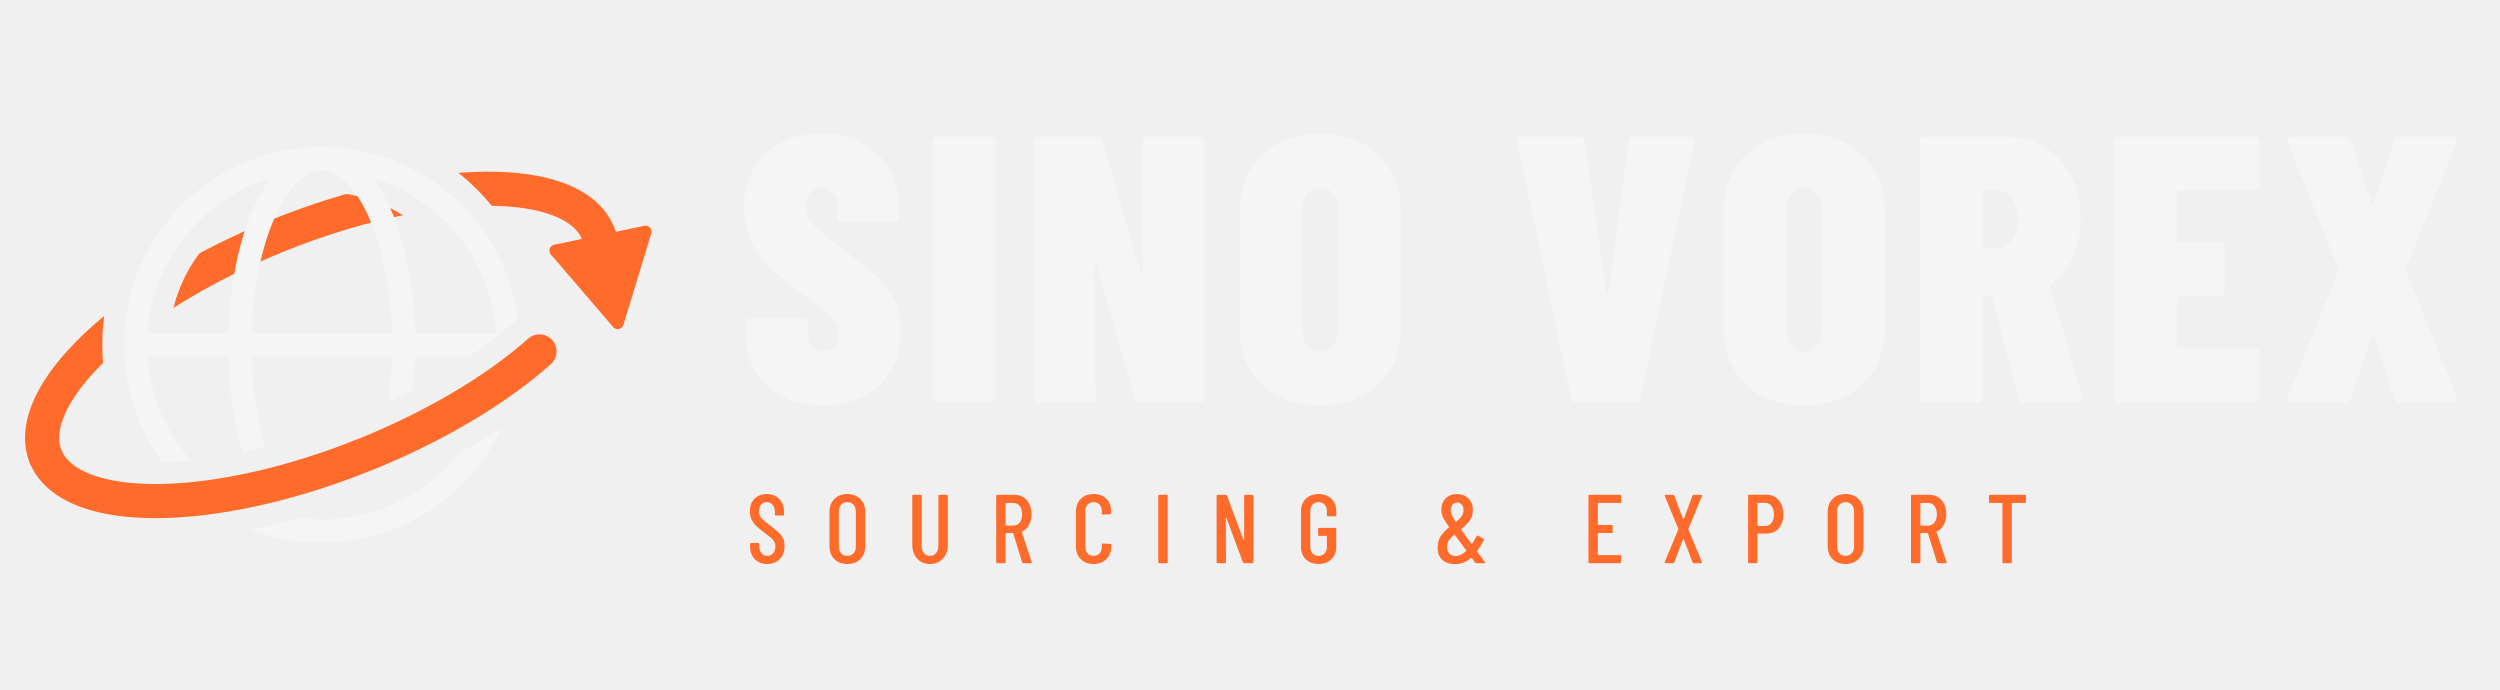
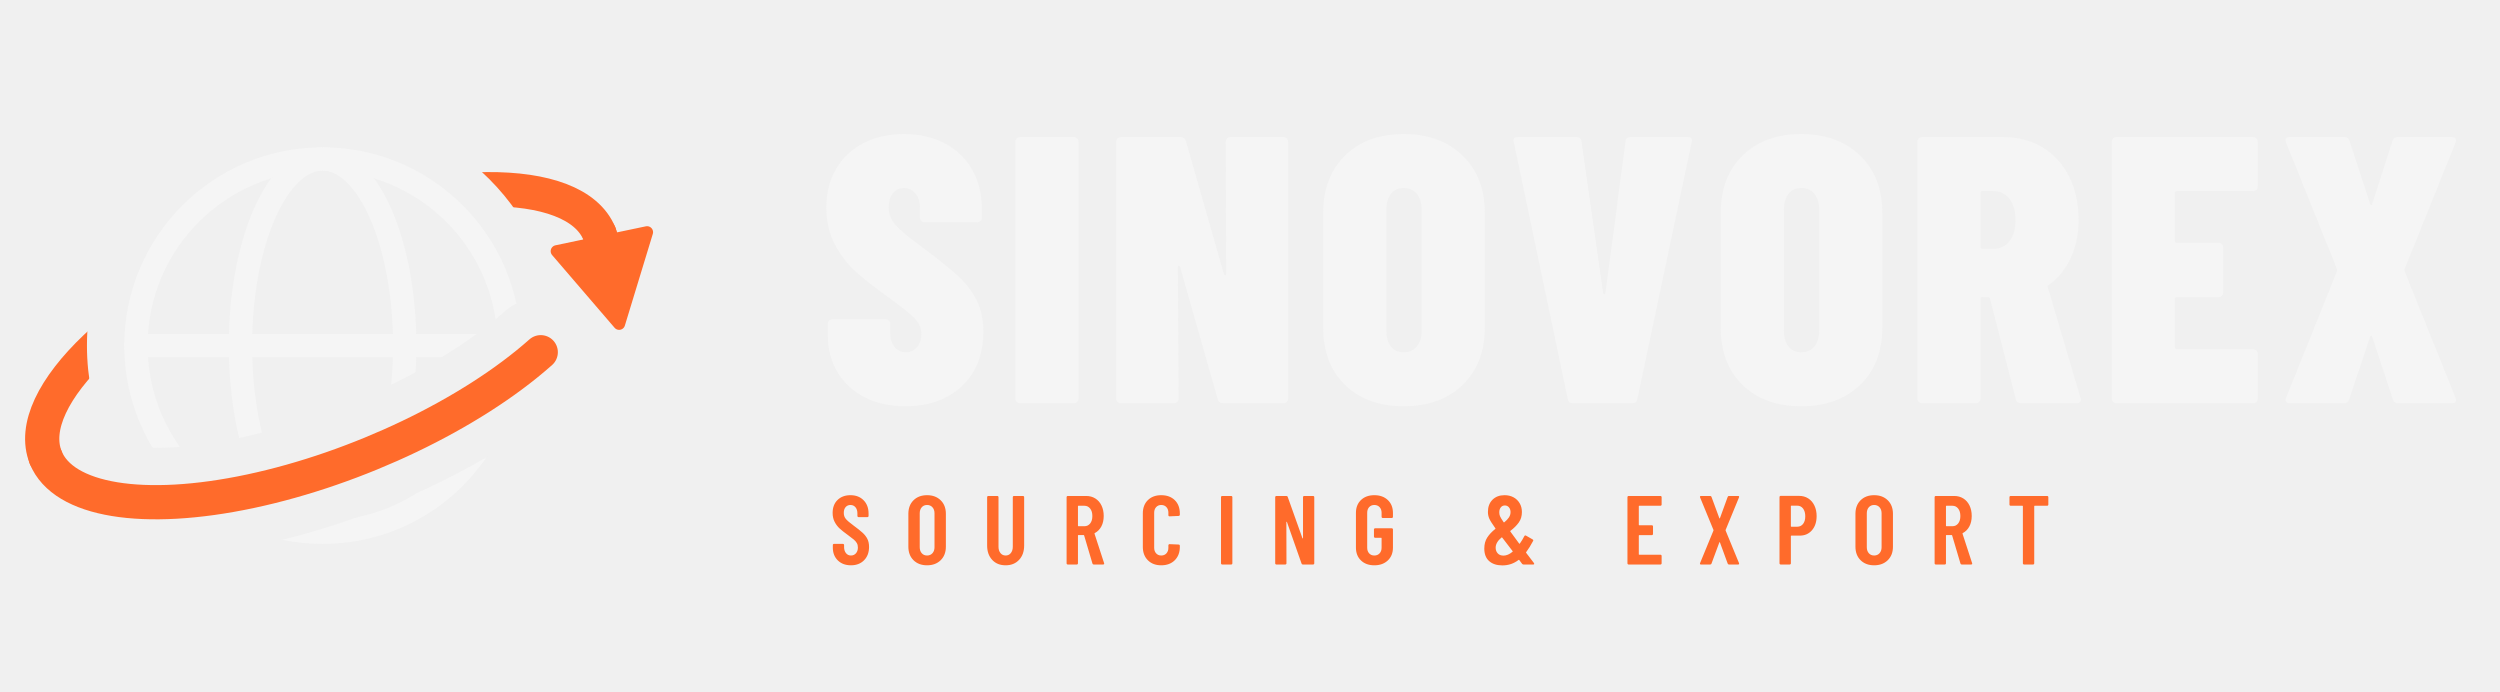
- <svg xmlns="http://www.w3.org/2000/svg" viewBox="0 0 435 120" width="435" height="120">
+ <svg xmlns="http://www.w3.org/2000/svg" viewBox="0 0 434 120" width="434" height="120">
  <defs>
    <mask id="m1g" maskUnits="userSpaceOnUse" x="-106" y="-102" width="324" height="324">
      <rect x="-106" y="-102" width="324" height="324" fill="#fff" />
-       <g fill="none" stroke="#000" stroke-width="13.500" stroke-linecap="round">
+       <g fill="none" stroke="#000" stroke-width="18.900" stroke-linecap="round">
        <path d="M93.874,61.145 A51.840,20.520 -22 0 1 7.935,79.420" />
        <path d="M104.065,40.580 A51.840,20.520 -22 0 1 104.484,41.955" />
      </g>
-       <path d="M107.480,56.224 L96.636,43.603 L112.332,40.307 Z" fill="#000" stroke="#000" stroke-width="7.560" stroke-linejoin="round" />
+       <path d="M107.480,56.224 L96.636,43.603 L112.332,40.307 Z" fill="#000" stroke="#000" stroke-width="12.960" stroke-linejoin="round" />
    </mask>
    <mask id="m1i" maskUnits="userSpaceOnUse" x="-106" y="-102" width="324" height="324">
      <rect x="-106" y="-102" width="324" height="324" fill="#fff" />
      <path d="M93.874,61.145 A51.840,20.520 -22 0 1 7.935,79.420 L7.935,222.000 L93.874,222.000 Z" fill="#000" />
    </mask>
    <mask id="m1b" maskUnits="userSpaceOnUse" x="-106" y="-102" width="324" height="324">
      <rect x="-106" y="-102" width="324" height="324" fill="#fff" />
-       <circle cx="56" cy="60" r="32.400" fill="none" stroke="#000" stroke-width="11.610" />
+       <circle cx="56" cy="60" r="40.905" fill="#000" />
    </mask>
  </defs>
  <path d="M7.935,79.420 A51.840,20.520 -22 0 1 104.065,40.580" fill="none" stroke="#FF6B2B" stroke-width="5.940" stroke-linecap="round" mask="url(#m1b)" />
  <g mask="url(#m1g)" stroke-linecap="round">
    <circle cx="56" cy="60" r="32.400" fill="none" stroke="#F5F5F5" stroke-width="4.050" />
    <g mask="url(#m1i)">
      <ellipse cx="56" cy="60" rx="14.256" ry="32.400" fill="none" stroke="#F5F5F5" stroke-width="4.050" />
      <path d="M23.600,60 H88.400" stroke="#F5F5F5" stroke-width="4.050" />
    </g>
  </g>
  <g fill="none" stroke="#FF6B2B" stroke-width="5.940" stroke-linecap="round">
    <path d="M93.874,61.145 A51.840,20.520 -22 0 1 7.935,79.420" />
    <path d="M104.065,40.580 A51.840,20.520 -22 0 1 104.484,41.955" />
  </g>
  <path d="M107.480,56.224 L96.636,43.603 L112.332,40.307 Z" fill="#FF6B2B" stroke="#FF6B2B" stroke-width="2.079" stroke-linejoin="round" />
-   <path d="M129.716 58.252V56.206Q129.716 55.876 129.947 55.645Q130.178 55.414 130.508 55.414H139.748Q140.078 55.414 140.309 55.645Q140.54 55.876 140.54 56.206V57.724Q140.54 59.308 141.299 60.232Q142.058 61.156 143.246 61.156Q144.434 61.156 145.193 60.265Q145.952 59.374 145.952 57.988Q145.952 56.47 144.764 55.249Q143.576 54.028 140.012 51.454Q136.712 49.078 134.6 47.197Q132.488 45.316 130.97 42.511Q129.452 39.706 129.452 36.01Q129.452 32.248 131.135 29.344Q132.818 26.44 135.887 24.856Q138.956 23.272 142.916 23.272Q146.942 23.272 150.011 24.889Q153.08 26.506 154.763 29.443Q156.446 32.38 156.446 36.208V37.792Q156.446 38.122 156.215 38.353Q155.984 38.584 155.654 38.584H146.48Q146.15 38.584 145.919 38.353Q145.688 38.122 145.688 37.792V35.944Q145.688 34.492 144.896 33.568Q144.104 32.644 142.916 32.644Q141.728 32.644 141.002 33.568Q140.276 34.492 140.276 36.01Q140.276 37.66 141.398 38.98Q142.52 40.3 145.952 42.808Q150.11 45.91 152.222 47.824Q154.334 49.738 155.522 52.081Q156.71 54.424 156.71 57.592Q156.71 63.532 152.981 67.03Q149.252 70.528 143.18 70.528Q139.154 70.528 136.118 68.977Q133.082 67.426 131.399 64.621Q129.716 61.816 129.716 58.252ZM162.274 69.208V24.592Q162.274 24.262 162.505 24.031Q162.736 23.8 163.066 23.8H172.438Q172.768 23.8 172.999 24.031Q173.23 24.262 173.23 24.592V69.208Q173.23 69.538 172.999 69.769Q172.768 70.0 172.438 70.0H163.066Q162.736 70.0 162.505 69.769Q162.274 69.538 162.274 69.208ZM199.584 23.8H208.824Q209.154 23.8 209.385 24.031Q209.616 24.262 209.616 24.592V69.208Q209.616 69.538 209.385 69.769Q209.154 70.0 208.824 70.0H198.33Q197.604 70.0 197.406 69.34L190.872 46.372Q190.806 46.174 190.641 46.141Q190.476 46.108 190.476 46.372L190.608 69.208Q190.608 69.538 190.377 69.769Q190.146 70.0 189.816 70.0H180.576Q180.246 70.0 180.015 69.769Q179.784 69.538 179.784 69.208V24.592Q179.784 24.262 180.015 24.031Q180.246 23.8 180.576 23.8H190.938Q191.664 23.8 191.862 24.46L198.462 47.56Q198.528 47.758 198.693 47.758Q198.858 47.758 198.858 47.494L198.792 24.592Q198.792 24.262 199.023 24.031Q199.254 23.8 199.584 23.8ZM215.708 56.866V36.934Q215.708 30.73 219.503 27.001Q223.298 23.272 229.7 23.272Q236.036 23.272 239.897 27.001Q243.758 30.73 243.758 36.934V56.866Q243.758 63.136 239.897 66.832Q236.036 70.528 229.7 70.528Q223.298 70.528 219.503 66.832Q215.708 63.136 215.708 56.866ZM232.802 57.328V36.472Q232.802 34.69 231.977 33.667Q231.152 32.644 229.7 32.644Q228.248 32.644 227.456 33.667Q226.664 34.69 226.664 36.472V57.328Q226.664 59.11 227.456 60.133Q228.248 61.156 229.7 61.156Q231.152 61.156 231.977 60.133Q232.802 59.11 232.802 57.328ZM273.366 69.274 263.994 24.658 263.928 24.394Q263.928 23.8 264.654 23.8H274.884Q275.676 23.8 275.742 24.526L279.504 50.86Q279.57 51.124 279.735 51.091Q279.9 51.058 279.9 50.86L283.398 24.526Q283.464 23.8 284.256 23.8H294.222Q295.08 23.8 294.882 24.658L285.444 69.274Q285.312 70.0 284.586 70.0H274.224Q273.498 70.0 273.366 69.274ZM299.918 56.866V36.934Q299.918 30.73 303.713 27.001Q307.508 23.272 313.91 23.272Q320.246 23.272 324.107 27.001Q327.968 30.73 327.968 36.934V56.866Q327.968 63.136 324.107 66.832Q320.246 70.528 313.91 70.528Q307.508 70.528 303.713 66.832Q299.918 63.136 299.918 56.866ZM317.012 57.328V36.472Q317.012 34.69 316.187 33.667Q315.362 32.644 313.91 32.644Q312.458 32.644 311.666 33.667Q310.874 34.69 310.874 36.472V57.328Q310.874 59.11 311.666 60.133Q312.458 61.156 313.91 61.156Q315.362 61.156 316.187 60.133Q317.012 59.11 317.012 57.328ZM351.154 69.34 346.666 51.85Q346.6 51.586 346.336 51.586H345.346Q345.016 51.586 345.016 51.916V69.208Q345.016 69.538 344.785 69.769Q344.554 70.0 344.224 70.0H334.852Q334.522 70.0 334.291 69.769Q334.06 69.538 334.06 69.208V24.592Q334.06 24.262 334.291 24.031Q334.522 23.8 334.852 23.8H349.042Q352.87 23.8 355.84 25.615Q358.81 27.43 360.427 30.697Q362.044 33.964 362.044 38.122Q362.044 41.818 360.691 44.755Q359.338 47.692 356.896 49.474Q356.764 49.54 356.698 49.639Q356.632 49.738 356.698 49.87L362.374 69.076L362.44 69.34Q362.44 70.0 361.714 70.0H352.078Q351.352 70.0 351.154 69.34ZM345.016 33.502V42.874Q345.016 43.204 345.346 43.204H347.194Q348.976 43.204 350.032 41.884Q351.088 40.564 351.088 38.254Q351.088 35.812 350.032 34.492Q348.976 33.172 347.194 33.172H345.346Q345.016 33.172 345.016 33.502ZM392.358 33.172H379.092Q378.762 33.172 378.762 33.502V41.818Q378.762 42.148 379.092 42.148H386.352Q386.682 42.148 386.913 42.379Q387.144 42.61 387.144 42.94V50.794Q387.144 51.124 386.913 51.355Q386.682 51.586 386.352 51.586H379.092Q378.762 51.586 378.762 51.916V60.298Q378.762 60.628 379.092 60.628H392.358Q392.688 60.628 392.919 60.859Q393.15 61.09 393.15 61.42V69.208Q393.15 69.538 392.919 69.769Q392.688 70.0 392.358 70.0H368.598Q368.268 70.0 368.037 69.769Q367.806 69.538 367.806 69.208V24.592Q367.806 24.262 368.037 24.031Q368.268 23.8 368.598 23.8H392.358Q392.688 23.8 392.919 24.031Q393.15 24.262 393.15 24.592V32.38Q393.15 32.71 392.919 32.941Q392.688 33.172 392.358 33.172ZM398.054 69.076 406.898 47.098Q406.964 46.9 406.898 46.702L398.054 24.724Q397.988 24.592 397.988 24.328Q397.988 23.8 398.648 23.8H408.218Q408.878 23.8 409.076 24.46L412.64 35.35Q412.706 35.614 412.838 35.614Q412.97 35.614 413.036 35.35L416.534 24.46Q416.732 23.8 417.392 23.8H426.896Q427.358 23.8 427.49 24.064Q427.622 24.328 427.49 24.724L418.646 46.702Q418.58 46.9 418.646 47.098L427.49 69.076Q427.556 69.208 427.556 69.472Q427.556 70.0 426.896 70.0H417.458Q416.798 70.0 416.6 69.34L413.036 58.516Q412.97 58.252 412.838 58.285Q412.706 58.318 412.64 58.516L409.01 69.34Q408.812 70.0 408.152 70.0H398.648Q398.186 70.0 398.054 69.736Q397.922 69.472 398.054 69.076Z" fill="#F5F5F5" />
-   <path d="M133.502 98.136Q132.159 98.136 131.334 97.295Q130.51 96.453 130.51 95.093L130.51 94.651Q130.51 94.481 130.68 94.481L131.938 94.481Q132.108 94.481 132.108 94.651L132.108 95.008Q132.108 95.79 132.499 96.258Q132.89 96.725 133.502 96.725Q134.114 96.725 134.513 96.275Q134.913 95.824 134.913 95.093Q134.913 94.6 134.7 94.226Q134.488 93.852 134.139 93.554Q133.791 93.257 133.009 92.679Q132.142 92.033 131.649 91.574Q131.156 91.115 130.816 90.469Q130.476 89.823 130.476 88.956Q130.476 87.579 131.292 86.771Q132.108 85.964 133.417 85.964Q134.777 85.964 135.601 86.831Q136.426 87.698 136.426 89.109L136.426 89.534Q136.426 89.704 136.256 89.704L134.998 89.704Q134.828 89.704 134.828 89.534L134.828 89.075Q134.828 88.31 134.437 87.842Q134.046 87.375 133.417 87.375Q132.822 87.375 132.448 87.791Q132.074 88.208 132.074 88.956Q132.074 89.636 132.448 90.103Q132.822 90.571 133.893 91.353Q134.913 92.118 135.431 92.594Q135.95 93.07 136.231 93.639Q136.511 94.209 136.511 94.991Q136.511 96.419 135.678 97.278Q134.845 98.136 133.502 98.136ZM147.422 98.136Q146.028 98.136 145.178 97.286Q144.328 96.436 144.328 95.025L144.328 89.092Q144.328 87.681 145.178 86.822Q146.028 85.964 147.422 85.964Q148.833 85.964 149.692 86.822Q150.55 87.681 150.55 89.092L150.55 95.025Q150.55 96.436 149.692 97.286Q148.833 98.136 147.422 98.136ZM147.422 96.725Q148.102 96.725 148.51 96.275Q148.918 95.824 148.918 95.093L148.918 89.007Q148.918 88.276 148.51 87.825Q148.102 87.375 147.422 87.375Q146.759 87.375 146.36 87.825Q145.96 88.276 145.96 89.007L145.96 95.093Q145.96 95.824 146.36 96.275Q146.759 96.725 147.422 96.725ZM161.819 98.136Q160.425 98.136 159.583 97.21Q158.742 96.283 158.742 94.77L158.742 86.27Q158.742 86.1 158.912 86.1L160.204 86.1Q160.374 86.1 160.374 86.27L160.374 94.94Q160.374 95.739 160.773 96.232Q161.173 96.725 161.819 96.725Q162.482 96.725 162.881 96.232Q163.281 95.739 163.281 94.94L163.281 86.27Q163.281 86.1 163.451 86.1L164.743 86.1Q164.913 86.1 164.913 86.27L164.913 94.77Q164.913 96.283 164.063 97.21Q163.213 98.136 161.819 98.136ZM178.068 98Q177.915 98 177.864 97.864L176.3 92.798Q176.283 92.747 176.232 92.747L175.042 92.747Q174.974 92.747 174.974 92.815L174.974 97.83Q174.974 98 174.804 98L173.512 98Q173.342 98 173.342 97.83L173.342 86.27Q173.342 86.1 173.512 86.1L176.555 86.1Q177.422 86.1 178.085 86.525Q178.748 86.95 179.113 87.723Q179.479 88.497 179.479 89.483Q179.479 90.554 179.037 91.344Q178.595 92.135 177.83 92.492Q177.779 92.543 177.796 92.594L179.53 97.813L179.547 97.881Q179.547 98 179.394 98L178.068 98ZM175.042 87.511Q174.974 87.511 174.974 87.579L174.974 91.387Q174.974 91.455 175.042 91.455L176.3 91.455Q176.997 91.455 177.422 90.919Q177.847 90.384 177.847 89.5Q177.847 88.582 177.422 88.046Q176.997 87.511 176.3 87.511L175.042 87.511ZM190.271 98.136Q188.894 98.136 188.053 97.295Q187.211 96.453 187.211 95.059L187.211 89.024Q187.211 87.63 188.053 86.797Q188.894 85.964 190.271 85.964Q191.665 85.964 192.507 86.797Q193.348 87.63 193.348 89.024L193.348 89.296Q193.348 89.466 193.178 89.466L191.886 89.534Q191.716 89.534 191.716 89.364L191.716 88.922Q191.716 88.225 191.317 87.8Q190.917 87.375 190.271 87.375Q189.625 87.375 189.234 87.8Q188.843 88.225 188.843 88.922L188.843 95.178Q188.843 95.875 189.234 96.3Q189.625 96.725 190.271 96.725Q190.917 96.725 191.317 96.3Q191.716 95.875 191.716 95.178L191.716 94.736Q191.716 94.566 191.886 94.566L193.178 94.634Q193.348 94.634 193.348 94.804L193.348 95.059Q193.348 96.453 192.507 97.295Q191.665 98.136 190.271 98.136ZM201.709 98Q201.539 98 201.539 97.83L201.539 86.27Q201.539 86.1 201.709 86.1L203.001 86.1Q203.171 86.1 203.171 86.27L203.171 97.83Q203.171 98 203.001 98L201.709 98ZM216.48 86.27Q216.48 86.1 216.65 86.1L217.925 86.1Q218.095 86.1 218.095 86.27L218.095 97.83Q218.095 98 217.925 98L216.463 98Q216.327 98 216.276 97.864L213.386 90.095Q213.369 90.061 213.335 90.069Q213.301 90.078 213.301 90.112L213.318 97.83Q213.318 98 213.148 98L211.856 98Q211.686 98 211.686 97.83L211.686 86.27Q211.686 86.1 211.856 86.1L213.301 86.1Q213.437 86.1 213.488 86.236L216.395 94.005Q216.412 94.056 216.446 94.048Q216.48 94.039 216.48 93.988L216.48 86.27ZM229.431 98.136Q228.054 98.136 227.212 97.32Q226.371 96.504 226.371 95.161L226.371 88.939Q226.371 87.596 227.212 86.78Q228.054 85.964 229.431 85.964Q230.808 85.964 231.658 86.78Q232.508 87.596 232.508 88.956L232.508 89.67Q232.508 89.84 232.338 89.84L231.046 89.84Q230.876 89.84 230.876 89.67L230.876 88.922Q230.876 88.225 230.476 87.8Q230.077 87.375 229.431 87.375Q228.785 87.375 228.385 87.8Q227.986 88.225 227.986 88.922L227.986 95.178Q227.986 95.875 228.385 96.3Q228.785 96.725 229.431 96.725Q230.077 96.725 230.476 96.3Q230.876 95.875 230.876 95.178L230.876 93.308Q230.876 93.24 230.808 93.24L229.516 93.24Q229.346 93.24 229.346 93.07L229.346 92.016Q229.346 91.846 229.516 91.846L232.338 91.846Q232.508 91.846 232.508 92.016L232.508 95.161Q232.508 96.504 231.658 97.32Q230.808 98.136 229.431 98.136ZM258.376 97.796Q258.41 97.83 258.41 97.898Q258.41 97.932 258.376 97.966Q258.342 98 258.274 98L256.88 98Q256.761 98 256.659 97.898L256.081 97.065Q256.03 97.014 255.979 97.065Q255.35 97.626 254.662 97.89Q253.973 98.153 253.157 98.153Q251.763 98.153 250.956 97.414Q250.148 96.674 250.148 95.28Q250.148 94.124 250.675 93.316Q251.202 92.509 252.12 91.778Q252.171 91.761 252.137 91.693Q251.542 90.843 251.262 90.358Q250.981 89.874 250.888 89.525Q250.794 89.177 250.794 88.735Q250.794 87.477 251.542 86.72Q252.29 85.964 253.497 85.964Q254.721 85.964 255.503 86.729Q256.285 87.494 256.285 88.752Q256.285 89.789 255.75 90.545Q255.214 91.302 254.262 92.05Q254.211 92.067 254.245 92.135L255.061 93.291L256.047 94.634Q256.081 94.702 256.149 94.634Q256.2 94.532 256.336 94.328Q256.744 93.648 256.948 93.274Q256.982 93.206 257.05 93.189Q257.118 93.172 257.186 93.206L258.138 93.75Q258.274 93.835 258.206 93.988Q257.696 94.94 257.033 95.875Q257.016 95.926 257.033 95.977L258.376 97.796ZM253.548 87.443Q253.055 87.443 252.741 87.808Q252.426 88.174 252.426 88.786Q252.426 89.211 252.579 89.576Q252.732 89.942 253.276 90.775Q253.327 90.843 253.378 90.792Q254.007 90.265 254.33 89.797Q254.653 89.33 254.653 88.752Q254.653 88.174 254.347 87.808Q254.041 87.443 253.548 87.443ZM253.327 96.742Q254.211 96.742 255.112 95.875Q255.163 95.824 255.129 95.773L253.106 93.036Q253.072 92.985 253.021 93.036Q252.426 93.563 252.103 94.065Q251.78 94.566 251.78 95.178Q251.78 95.875 252.18 96.309Q252.579 96.742 253.327 96.742ZM282.086 87.341Q282.086 87.511 281.916 87.511L278.091 87.511Q278.023 87.511 278.023 87.579L278.023 91.268Q278.023 91.336 278.091 91.336L280.437 91.336Q280.607 91.336 280.607 91.506L280.607 92.577Q280.607 92.747 280.437 92.747L278.091 92.747Q278.023 92.747 278.023 92.815L278.023 96.521Q278.023 96.589 278.091 96.589L281.916 96.589Q282.086 96.589 282.086 96.759L282.086 97.83Q282.086 98 281.916 98L276.561 98Q276.391 98 276.391 97.83L276.391 86.27Q276.391 86.1 276.561 86.1L281.916 86.1Q282.086 86.1 282.086 86.27L282.086 87.341ZM289.801 98Q289.716 98 289.674 97.941Q289.631 97.881 289.665 97.796L292.028 92.101Q292.062 92.05 292.028 91.999L289.665 86.304L289.648 86.236Q289.648 86.1 289.801 86.1L291.127 86.1Q291.263 86.1 291.314 86.236L292.861 90.333Q292.878 90.384 292.912 90.384Q292.946 90.384 292.963 90.333L294.493 86.236Q294.544 86.1 294.68 86.1L296.006 86.1Q296.091 86.1 296.134 86.159Q296.176 86.219 296.142 86.304L293.779 92.016Q293.762 92.067 293.779 92.118L296.142 97.796L296.159 97.864Q296.159 98 296.006 98L294.697 98Q294.561 98 294.51 97.864L292.963 93.784Q292.946 93.733 292.912 93.733Q292.878 93.733 292.861 93.784L291.314 97.864Q291.263 98 291.127 98L289.801 98ZM307.376 86.083Q308.685 86.083 309.493 87.026Q310.3 87.97 310.3 89.5Q310.3 90.996 309.518 91.914Q308.736 92.832 307.461 92.832L305.863 92.832Q305.795 92.832 305.795 92.9L305.795 97.83Q305.795 98 305.625 98L304.333 98Q304.163 98 304.163 97.83L304.163 86.253Q304.163 86.083 304.333 86.083L307.376 86.083ZM307.121 91.523Q307.818 91.523 308.243 90.987Q308.668 90.452 308.668 89.534Q308.668 88.599 308.243 88.046Q307.818 87.494 307.121 87.494L305.863 87.494Q305.795 87.494 305.795 87.562L305.795 91.455Q305.795 91.523 305.863 91.523L307.121 91.523ZM321.11 98.136Q319.716 98.136 318.866 97.286Q318.016 96.436 318.016 95.025L318.016 89.092Q318.016 87.681 318.866 86.822Q319.716 85.964 321.11 85.964Q322.521 85.964 323.379 86.822Q324.238 87.681 324.238 89.092L324.238 95.025Q324.238 96.436 323.379 97.286Q322.521 98.136 321.11 98.136ZM321.11 96.725Q321.79 96.725 322.198 96.275Q322.606 95.824 322.606 95.093L322.606 89.007Q322.606 88.276 322.198 87.825Q321.79 87.375 321.11 87.375Q320.447 87.375 320.047 87.825Q319.648 88.276 319.648 89.007L319.648 95.093Q319.648 95.824 320.047 96.275Q320.447 96.725 321.11 96.725ZM337.24 98Q337.087 98 337.036 97.864L335.472 92.798Q335.455 92.747 335.404 92.747L334.214 92.747Q334.146 92.747 334.146 92.815L334.146 97.83Q334.146 98 333.976 98L332.684 98Q332.514 98 332.514 97.83L332.514 86.27Q332.514 86.1 332.684 86.1L335.727 86.1Q336.594 86.1 337.257 86.525Q337.92 86.95 338.286 87.723Q338.651 88.497 338.651 89.483Q338.651 90.554 338.209 91.344Q337.767 92.135 337.002 92.492Q336.951 92.543 336.968 92.594L338.702 97.813L338.719 97.881Q338.719 98 338.566 98L337.24 98ZM334.214 87.511Q334.146 87.511 334.146 87.579L334.146 91.387Q334.146 91.455 334.214 91.455L335.472 91.455Q336.169 91.455 336.594 90.919Q337.019 90.384 337.019 89.5Q337.019 88.582 336.594 88.046Q336.169 87.511 335.472 87.511L334.214 87.511ZM352.35 86.1Q352.52 86.1 352.52 86.27L352.52 87.341Q352.52 87.511 352.35 87.511L350.123 87.511Q350.055 87.511 350.055 87.579L350.055 97.83Q350.055 98 349.885 98L348.593 98Q348.423 98 348.423 97.83L348.423 87.579Q348.423 87.511 348.355 87.511L346.247 87.511Q346.077 87.511 346.077 87.341L346.077 86.27Q346.077 86.1 346.247 86.1L352.35 86.1Z" fill="#FF6B2B" />
+   <path d="M143.716 58.252V56.206Q143.716 55.876 143.947 55.645Q144.178 55.414 144.508 55.414H153.748Q154.078 55.414 154.309 55.645Q154.54 55.876 154.54 56.206V57.724Q154.54 59.308 155.299 60.232Q156.058 61.156 157.246 61.156Q158.434 61.156 159.193 60.265Q159.952 59.374 159.952 57.988Q159.952 56.47 158.764 55.249Q157.576 54.028 154.012 51.454Q150.712 49.078 148.6 47.197Q146.488 45.316 144.97 42.511Q143.452 39.706 143.452 36.01Q143.452 32.248 145.135 29.344Q146.818 26.44 149.887 24.856Q152.956 23.272 156.916 23.272Q160.942 23.272 164.011 24.889Q167.08 26.506 168.763 29.443Q170.446 32.38 170.446 36.208V37.792Q170.446 38.122 170.215 38.353Q169.984 38.584 169.654 38.584H160.48Q160.15 38.584 159.919 38.353Q159.688 38.122 159.688 37.792V35.944Q159.688 34.492 158.896 33.568Q158.104 32.644 156.916 32.644Q155.728 32.644 155.002 33.568Q154.276 34.492 154.276 36.01Q154.276 37.66 155.398 38.98Q156.52 40.3 159.952 42.808Q164.11 45.91 166.222 47.824Q168.334 49.738 169.522 52.081Q170.71 54.424 170.71 57.592Q170.71 63.532 166.981 67.03Q163.252 70.528 157.18 70.528Q153.154 70.528 150.118 68.977Q147.082 67.426 145.399 64.621Q143.716 61.816 143.716 58.252ZM176.274 69.208V24.592Q176.274 24.262 176.505 24.031Q176.736 23.8 177.066 23.8H186.438Q186.768 23.8 186.999 24.031Q187.23 24.262 187.23 24.592V69.208Q187.23 69.538 186.999 69.769Q186.768 70.0 186.438 70.0H177.066Q176.736 70.0 176.505 69.769Q176.274 69.538 176.274 69.208ZM213.584 23.8H222.824Q223.154 23.8 223.385 24.031Q223.616 24.262 223.616 24.592V69.208Q223.616 69.538 223.385 69.769Q223.154 70.0 222.824 70.0H212.33Q211.604 70.0 211.406 69.34L204.872 46.372Q204.806 46.174 204.641 46.141Q204.476 46.108 204.476 46.372L204.608 69.208Q204.608 69.538 204.377 69.769Q204.146 70.0 203.816 70.0H194.576Q194.246 70.0 194.015 69.769Q193.784 69.538 193.784 69.208V24.592Q193.784 24.262 194.015 24.031Q194.246 23.8 194.576 23.8H204.938Q205.664 23.8 205.862 24.46L212.462 47.56Q212.528 47.758 212.693 47.758Q212.858 47.758 212.858 47.494L212.792 24.592Q212.792 24.262 213.023 24.031Q213.254 23.8 213.584 23.8ZM229.708 56.866V36.934Q229.708 30.73 233.503 27.001Q237.298 23.272 243.7 23.272Q250.036 23.272 253.897 27.001Q257.758 30.73 257.758 36.934V56.866Q257.758 63.136 253.897 66.832Q250.036 70.528 243.7 70.528Q237.298 70.528 233.503 66.832Q229.708 63.136 229.708 56.866ZM246.802 57.328V36.472Q246.802 34.69 245.977 33.667Q245.152 32.644 243.7 32.644Q242.248 32.644 241.456 33.667Q240.664 34.69 240.664 36.472V57.328Q240.664 59.11 241.456 60.133Q242.248 61.156 243.7 61.156Q245.152 61.156 245.977 60.133Q246.802 59.11 246.802 57.328ZM272.166 69.274 262.794 24.658 262.728 24.394Q262.728 23.8 263.454 23.8H273.684Q274.476 23.8 274.542 24.526L278.304 50.86Q278.37 51.124 278.535 51.091Q278.7 51.058 278.7 50.86L282.198 24.526Q282.264 23.8 283.056 23.8H293.022Q293.88 23.8 293.682 24.658L284.244 69.274Q284.112 70.0 283.386 70.0H273.024Q272.298 70.0 272.166 69.274ZM298.718 56.866V36.934Q298.718 30.73 302.513 27.001Q306.308 23.272 312.71 23.272Q319.046 23.272 322.907 27.001Q326.768 30.73 326.768 36.934V56.866Q326.768 63.136 322.907 66.832Q319.046 70.528 312.71 70.528Q306.308 70.528 302.513 66.832Q298.718 63.136 298.718 56.866ZM315.812 57.328V36.472Q315.812 34.69 314.987 33.667Q314.162 32.644 312.71 32.644Q311.258 32.644 310.466 33.667Q309.674 34.69 309.674 36.472V57.328Q309.674 59.11 310.466 60.133Q311.258 61.156 312.71 61.156Q314.162 61.156 314.987 60.133Q315.812 59.11 315.812 57.328ZM349.954 69.34 345.466 51.85Q345.4 51.586 345.136 51.586H344.146Q343.816 51.586 343.816 51.916V69.208Q343.816 69.538 343.585 69.769Q343.354 70.0 343.024 70.0H333.652Q333.322 70.0 333.091 69.769Q332.86 69.538 332.86 69.208V24.592Q332.86 24.262 333.091 24.031Q333.322 23.8 333.652 23.8H347.842Q351.67 23.8 354.64 25.615Q357.61 27.43 359.227 30.697Q360.844 33.964 360.844 38.122Q360.844 41.818 359.491 44.755Q358.138 47.692 355.696 49.474Q355.564 49.54 355.498 49.639Q355.432 49.738 355.498 49.87L361.174 69.076L361.24 69.34Q361.24 70.0 360.514 70.0H350.878Q350.152 70.0 349.954 69.34ZM343.816 33.502V42.874Q343.816 43.204 344.146 43.204H345.994Q347.776 43.204 348.832 41.884Q349.888 40.564 349.888 38.254Q349.888 35.812 348.832 34.492Q347.776 33.172 345.994 33.172H344.146Q343.816 33.172 343.816 33.502ZM391.158 33.172H377.892Q377.562 33.172 377.562 33.502V41.818Q377.562 42.148 377.892 42.148H385.152Q385.482 42.148 385.713 42.379Q385.944 42.61 385.944 42.94V50.794Q385.944 51.124 385.713 51.355Q385.482 51.586 385.152 51.586H377.892Q377.562 51.586 377.562 51.916V60.298Q377.562 60.628 377.892 60.628H391.158Q391.488 60.628 391.719 60.859Q391.95 61.09 391.95 61.42V69.208Q391.95 69.538 391.719 69.769Q391.488 70.0 391.158 70.0H367.398Q367.068 70.0 366.837 69.769Q366.606 69.538 366.606 69.208V24.592Q366.606 24.262 366.837 24.031Q367.068 23.8 367.398 23.8H391.158Q391.488 23.8 391.719 24.031Q391.95 24.262 391.95 24.592V32.38Q391.95 32.71 391.719 32.941Q391.488 33.172 391.158 33.172ZM396.854 69.076 405.698 47.098Q405.764 46.9 405.698 46.702L396.854 24.724Q396.788 24.592 396.788 24.328Q396.788 23.8 397.448 23.8H407.018Q407.678 23.8 407.876 24.46L411.44 35.35Q411.506 35.614 411.638 35.614Q411.77 35.614 411.836 35.35L415.334 24.46Q415.532 23.8 416.192 23.8H425.696Q426.158 23.8 426.29 24.064Q426.422 24.328 426.29 24.724L417.446 46.702Q417.38 46.9 417.446 47.098L426.29 69.076Q426.356 69.208 426.356 69.472Q426.356 70.0 425.696 70.0H416.258Q415.598 70.0 415.4 69.34L411.836 58.516Q411.77 58.252 411.638 58.285Q411.506 58.318 411.44 58.516L407.81 69.34Q407.612 70.0 406.952 70.0H397.448Q396.986 70.0 396.854 69.736Q396.722 69.472 396.854 69.076Z" fill="#F5F5F5" />
+   <path d="M144.578 95.059V94.617Q144.578 94.532 144.637 94.472Q144.697 94.413 144.782 94.413H146.329Q146.414 94.413 146.474 94.472Q146.533 94.532 146.533 94.617V94.957Q146.533 95.62 146.864 96.028Q147.196 96.436 147.723 96.436Q148.25 96.436 148.59 96.054Q148.93 95.671 148.93 95.042Q148.93 94.6 148.743 94.277Q148.556 93.954 148.216 93.665Q147.876 93.376 147.128 92.832Q146.278 92.22 145.76 91.744Q145.241 91.268 144.893 90.596Q144.544 89.925 144.544 89.041Q144.544 87.63 145.394 86.797Q146.244 85.964 147.638 85.964Q149.049 85.964 149.916 86.84Q150.783 87.715 150.783 89.16V89.568Q150.783 89.653 150.724 89.713Q150.664 89.772 150.579 89.772H149.049Q148.964 89.772 148.904 89.713Q148.845 89.653 148.845 89.568V89.126Q148.845 88.463 148.513 88.064Q148.182 87.664 147.638 87.664Q147.128 87.664 146.805 88.029Q146.482 88.395 146.482 89.041Q146.482 89.653 146.831 90.078Q147.179 90.503 148.199 91.251Q149.236 92.016 149.763 92.501Q150.29 92.985 150.579 93.563Q150.868 94.141 150.868 94.94Q150.868 96.385 150.001 97.261Q149.134 98.136 147.723 98.136Q146.312 98.136 145.445 97.286Q144.578 96.436 144.578 95.059ZM157.692 94.906V89.194Q157.692 87.732 158.584 86.848Q159.477 85.964 160.939 85.964Q162.401 85.964 163.302 86.848Q164.203 87.732 164.203 89.194V94.906Q164.203 96.368 163.302 97.252Q162.401 98.136 160.939 98.136Q159.477 98.136 158.584 97.252Q157.692 96.368 157.692 94.906ZM162.231 94.991V89.109Q162.231 88.463 161.874 88.064Q161.517 87.664 160.939 87.664Q160.361 87.664 160.013 88.064Q159.664 88.463 159.664 89.109V94.991Q159.664 95.637 160.013 96.037Q160.361 96.436 160.939 96.436Q161.517 96.436 161.874 96.037Q162.231 95.637 162.231 94.991ZM171.367 94.702V86.304Q171.367 86.219 171.426 86.159Q171.486 86.1 171.571 86.1H173.135Q173.22 86.1 173.279 86.159Q173.339 86.219 173.339 86.304V94.906Q173.339 95.586 173.679 96.011Q174.019 96.436 174.58 96.436Q175.141 96.436 175.481 96.011Q175.821 95.586 175.821 94.906V86.304Q175.821 86.219 175.88 86.159Q175.94 86.1 176.025 86.1H177.589Q177.674 86.1 177.733 86.159Q177.793 86.219 177.793 86.304V94.702Q177.793 96.249 176.909 97.192Q176.025 98.136 174.58 98.136Q173.118 98.136 172.243 97.192Q171.367 96.249 171.367 94.702ZM189.649 97.83 188.204 92.951Q188.17 92.883 188.119 92.883H187.218Q187.133 92.883 187.133 92.968V97.796Q187.133 97.881 187.073 97.941Q187.014 98.0 186.929 98.0H185.365Q185.28 98.0 185.221 97.941Q185.161 97.881 185.161 97.796V86.304Q185.161 86.219 185.221 86.159Q185.28 86.1 185.365 86.1H188.561Q189.462 86.1 190.15 86.534Q190.839 86.967 191.221 87.757Q191.604 88.548 191.604 89.568Q191.604 90.622 191.196 91.387Q190.788 92.152 190.057 92.543Q189.989 92.56 190.006 92.645L191.672 97.762Q191.689 97.796 191.689 97.847Q191.689 98.0 191.502 98.0H189.87Q189.7 98.0 189.649 97.83ZM187.133 87.885V91.268Q187.133 91.353 187.218 91.353H188.255Q188.867 91.353 189.25 90.877Q189.632 90.401 189.632 89.585Q189.632 88.769 189.25 88.285Q188.867 87.8 188.255 87.8H187.218Q187.133 87.8 187.133 87.885ZM198.394 94.94V89.143Q198.394 87.681 199.269 86.822Q200.145 85.964 201.59 85.964Q203.052 85.964 203.936 86.822Q204.82 87.681 204.82 89.143V89.347Q204.82 89.432 204.761 89.5Q204.701 89.568 204.616 89.568L203.035 89.636Q202.831 89.636 202.831 89.432V89.007Q202.831 88.412 202.491 88.038Q202.151 87.664 201.59 87.664Q201.046 87.664 200.706 88.038Q200.366 88.412 200.366 89.007V95.093Q200.366 95.688 200.706 96.062Q201.046 96.436 201.59 96.436Q202.151 96.436 202.491 96.062Q202.831 95.688 202.831 95.093V94.668Q202.831 94.583 202.891 94.523Q202.95 94.464 203.035 94.464L204.616 94.532Q204.701 94.532 204.761 94.591Q204.82 94.651 204.82 94.736V94.94Q204.82 96.385 203.936 97.261Q203.052 98.136 201.59 98.136Q200.145 98.136 199.269 97.261Q198.394 96.385 198.394 94.94ZM211.967 97.796V86.304Q211.967 86.219 212.026 86.159Q212.086 86.1 212.171 86.1H213.735Q213.82 86.1 213.88 86.159Q213.939 86.219 213.939 86.304V97.796Q213.939 97.881 213.88 97.941Q213.82 98.0 213.735 98.0H212.171Q212.086 98.0 212.026 97.941Q211.967 97.881 211.967 97.796ZM226.407 86.1H227.954Q228.039 86.1 228.099 86.159Q228.158 86.219 228.158 86.304V97.796Q228.158 97.881 228.099 97.941Q228.039 98.0 227.954 98.0H226.169Q225.999 98.0 225.948 97.83L223.415 90.622Q223.398 90.571 223.356 90.579Q223.313 90.588 223.313 90.639L223.33 97.796Q223.33 97.881 223.27 97.941Q223.211 98.0 223.126 98.0H221.579Q221.494 98.0 221.435 97.941Q221.375 97.881 221.375 97.796V86.304Q221.375 86.219 221.435 86.159Q221.494 86.1 221.579 86.1H223.33Q223.5 86.1 223.551 86.27L226.101 93.427Q226.118 93.478 226.161 93.469Q226.203 93.461 226.203 93.41V86.304Q226.203 86.219 226.262 86.159Q226.322 86.1 226.407 86.1ZM235.39 95.059V89.041Q235.39 87.647 236.265 86.805Q237.141 85.964 238.586 85.964Q240.031 85.964 240.923 86.805Q241.816 87.647 241.816 89.058V89.721Q241.816 89.806 241.756 89.865Q241.697 89.925 241.612 89.925H240.048Q239.963 89.925 239.904 89.865Q239.844 89.806 239.844 89.721V89.024Q239.844 88.412 239.495 88.038Q239.147 87.664 238.586 87.664Q238.025 87.664 237.685 88.038Q237.345 88.412 237.345 89.024V95.076Q237.345 95.688 237.685 96.062Q238.025 96.436 238.586 96.436Q239.147 96.436 239.495 96.062Q239.844 95.688 239.844 95.076V93.444Q239.844 93.359 239.759 93.359H238.722Q238.637 93.359 238.577 93.299Q238.518 93.24 238.518 93.155V91.914Q238.518 91.829 238.577 91.769Q238.637 91.71 238.722 91.71H241.612Q241.697 91.71 241.756 91.769Q241.816 91.829 241.816 91.914V95.059Q241.816 96.453 240.923 97.294Q240.031 98.136 238.586 98.136Q237.141 98.136 236.265 97.294Q235.39 96.453 235.39 95.059ZM266.344 97.881Q266.344 98.0 266.174 98.0H264.491Q264.338 98.0 264.236 97.881L263.743 97.218Q263.692 97.167 263.624 97.201Q262.4 98.153 260.819 98.153Q259.357 98.153 258.515 97.405Q257.674 96.657 257.674 95.229Q257.674 94.107 258.184 93.316Q258.694 92.526 259.578 91.829Q259.646 91.778 259.595 91.71Q258.779 90.571 258.541 90.035Q258.303 89.5 258.303 88.871Q258.303 87.545 259.094 86.755Q259.884 85.964 261.193 85.964Q262.06 85.964 262.74 86.329Q263.42 86.695 263.811 87.358Q264.202 88.021 264.202 88.888Q264.202 89.942 263.666 90.698Q263.131 91.455 262.213 92.152Q262.145 92.203 262.196 92.271Q262.264 92.373 262.842 93.155L263.726 94.362Q263.76 94.396 263.794 94.396Q263.828 94.396 263.845 94.362Q264.27 93.767 264.627 93.07Q264.729 92.883 264.916 92.985L266.072 93.648Q266.242 93.767 266.14 93.92Q265.562 95.025 264.95 95.841Q264.899 95.909 264.933 95.96Q265.358 96.487 266.293 97.745Q266.344 97.813 266.344 97.881ZM260.275 88.939Q260.275 89.313 260.402 89.619Q260.53 89.925 261.023 90.639Q261.074 90.724 261.142 90.673Q261.669 90.248 261.95 89.823Q262.23 89.398 262.23 88.905Q262.23 88.395 261.95 88.072Q261.669 87.749 261.244 87.749Q260.802 87.749 260.538 88.081Q260.275 88.412 260.275 88.939ZM262.57 95.79Q262.638 95.739 262.587 95.671L261.958 94.855L260.785 93.325Q260.734 93.257 260.666 93.308Q259.646 94.158 259.646 95.076Q259.646 95.671 260.003 96.062Q260.36 96.453 261.006 96.453Q261.771 96.453 262.57 95.79ZM288.254 87.8H284.582Q284.497 87.8 284.497 87.885V91.098Q284.497 91.183 284.582 91.183H286.758Q286.843 91.183 286.902 91.242Q286.962 91.302 286.962 91.387V92.696Q286.962 92.781 286.902 92.841Q286.843 92.9 286.758 92.9H284.582Q284.497 92.9 284.497 92.985V96.215Q284.497 96.3 284.582 96.3H288.254Q288.339 96.3 288.399 96.359Q288.458 96.419 288.458 96.504V97.796Q288.458 97.881 288.399 97.941Q288.339 98.0 288.254 98.0H282.729Q282.644 98.0 282.584 97.941Q282.525 97.881 282.525 97.796V86.304Q282.525 86.219 282.584 86.159Q282.644 86.1 282.729 86.1H288.254Q288.339 86.1 288.399 86.159Q288.458 86.219 288.458 86.304V87.596Q288.458 87.681 288.399 87.74Q288.339 87.8 288.254 87.8ZM295.129 97.762 297.458 92.101Q297.475 92.05 297.458 91.999L295.129 86.338Q295.112 86.304 295.112 86.236Q295.112 86.1 295.282 86.1H296.897Q297.067 86.1 297.118 86.27L298.478 89.959Q298.495 90.01 298.529 90.01Q298.563 90.01 298.58 89.959L299.923 86.27Q299.974 86.1 300.144 86.1H301.742Q301.861 86.1 301.895 86.168Q301.929 86.236 301.895 86.338L299.566 91.999Q299.549 92.05 299.566 92.101L301.895 97.762Q301.912 97.796 301.912 97.864Q301.912 98.0 301.742 98.0H300.161Q299.974 98.0 299.923 97.83L298.58 94.158Q298.563 94.107 298.529 94.107Q298.495 94.107 298.478 94.158L297.118 97.83Q297.067 98.0 296.88 98.0H295.282Q295.163 98.0 295.129 97.932Q295.095 97.864 295.129 97.762ZM315.366 89.585Q315.366 91.115 314.558 92.05Q313.751 92.985 312.425 92.985H310.98Q310.895 92.985 310.895 93.07V97.796Q310.895 97.881 310.836 97.941Q310.776 98.0 310.691 98.0H309.127Q309.042 98.0 308.982 97.941Q308.923 97.881 308.923 97.796V86.287Q308.923 86.202 308.982 86.142Q309.042 86.083 309.127 86.083H312.323Q313.224 86.083 313.913 86.525Q314.601 86.967 314.983 87.766Q315.366 88.565 315.366 89.585ZM313.394 89.636Q313.394 88.786 313.012 88.285Q312.629 87.783 312.0 87.783H310.98Q310.895 87.783 310.895 87.868V91.353Q310.895 91.438 310.98 91.438H312.0Q312.629 91.438 313.012 90.953Q313.394 90.469 313.394 89.636ZM322.105 94.906V89.194Q322.105 87.732 322.997 86.848Q323.89 85.964 325.352 85.964Q326.814 85.964 327.715 86.848Q328.616 87.732 328.616 89.194V94.906Q328.616 96.368 327.715 97.252Q326.814 98.136 325.352 98.136Q323.89 98.136 322.997 97.252Q322.105 96.368 322.105 94.906ZM326.644 94.991V89.109Q326.644 88.463 326.287 88.064Q325.93 87.664 325.352 87.664Q324.774 87.664 324.425 88.064Q324.077 88.463 324.077 89.109V94.991Q324.077 95.637 324.425 96.037Q324.774 96.436 325.352 96.436Q325.93 96.436 326.287 96.037Q326.644 95.637 326.644 94.991ZM340.336 97.83 338.891 92.951Q338.857 92.883 338.806 92.883H337.905Q337.82 92.883 337.82 92.968V97.796Q337.82 97.881 337.76 97.941Q337.701 98.0 337.616 98.0H336.052Q335.967 98.0 335.907 97.941Q335.848 97.881 335.848 97.796V86.304Q335.848 86.219 335.907 86.159Q335.967 86.1 336.052 86.1H339.248Q340.149 86.1 340.837 86.534Q341.526 86.967 341.908 87.757Q342.291 88.548 342.291 89.568Q342.291 90.622 341.883 91.387Q341.475 92.152 340.744 92.543Q340.676 92.56 340.693 92.645L342.359 97.762Q342.376 97.796 342.376 97.847Q342.376 98.0 342.189 98.0H340.557Q340.387 98.0 340.336 97.83ZM337.82 87.885V91.268Q337.82 91.353 337.905 91.353H338.942Q339.554 91.353 339.936 90.877Q340.319 90.401 340.319 89.585Q340.319 88.769 339.936 88.285Q339.554 87.8 338.942 87.8H337.905Q337.82 87.8 337.82 87.885ZM355.592 86.304V87.596Q355.592 87.681 355.532 87.74Q355.473 87.8 355.388 87.8H353.229Q353.144 87.8 353.144 87.885V97.796Q353.144 97.881 353.084 97.941Q353.025 98.0 352.94 98.0H351.376Q351.291 98.0 351.231 97.941Q351.172 97.881 351.172 97.796V87.885Q351.172 87.8 351.087 87.8H349.047Q348.962 87.8 348.902 87.74Q348.843 87.681 348.843 87.596V86.304Q348.843 86.219 348.902 86.159Q348.962 86.1 349.047 86.1H355.388Q355.473 86.1 355.532 86.159Q355.592 86.219 355.592 86.304Z" fill="#FF6B2B" />
</svg>
